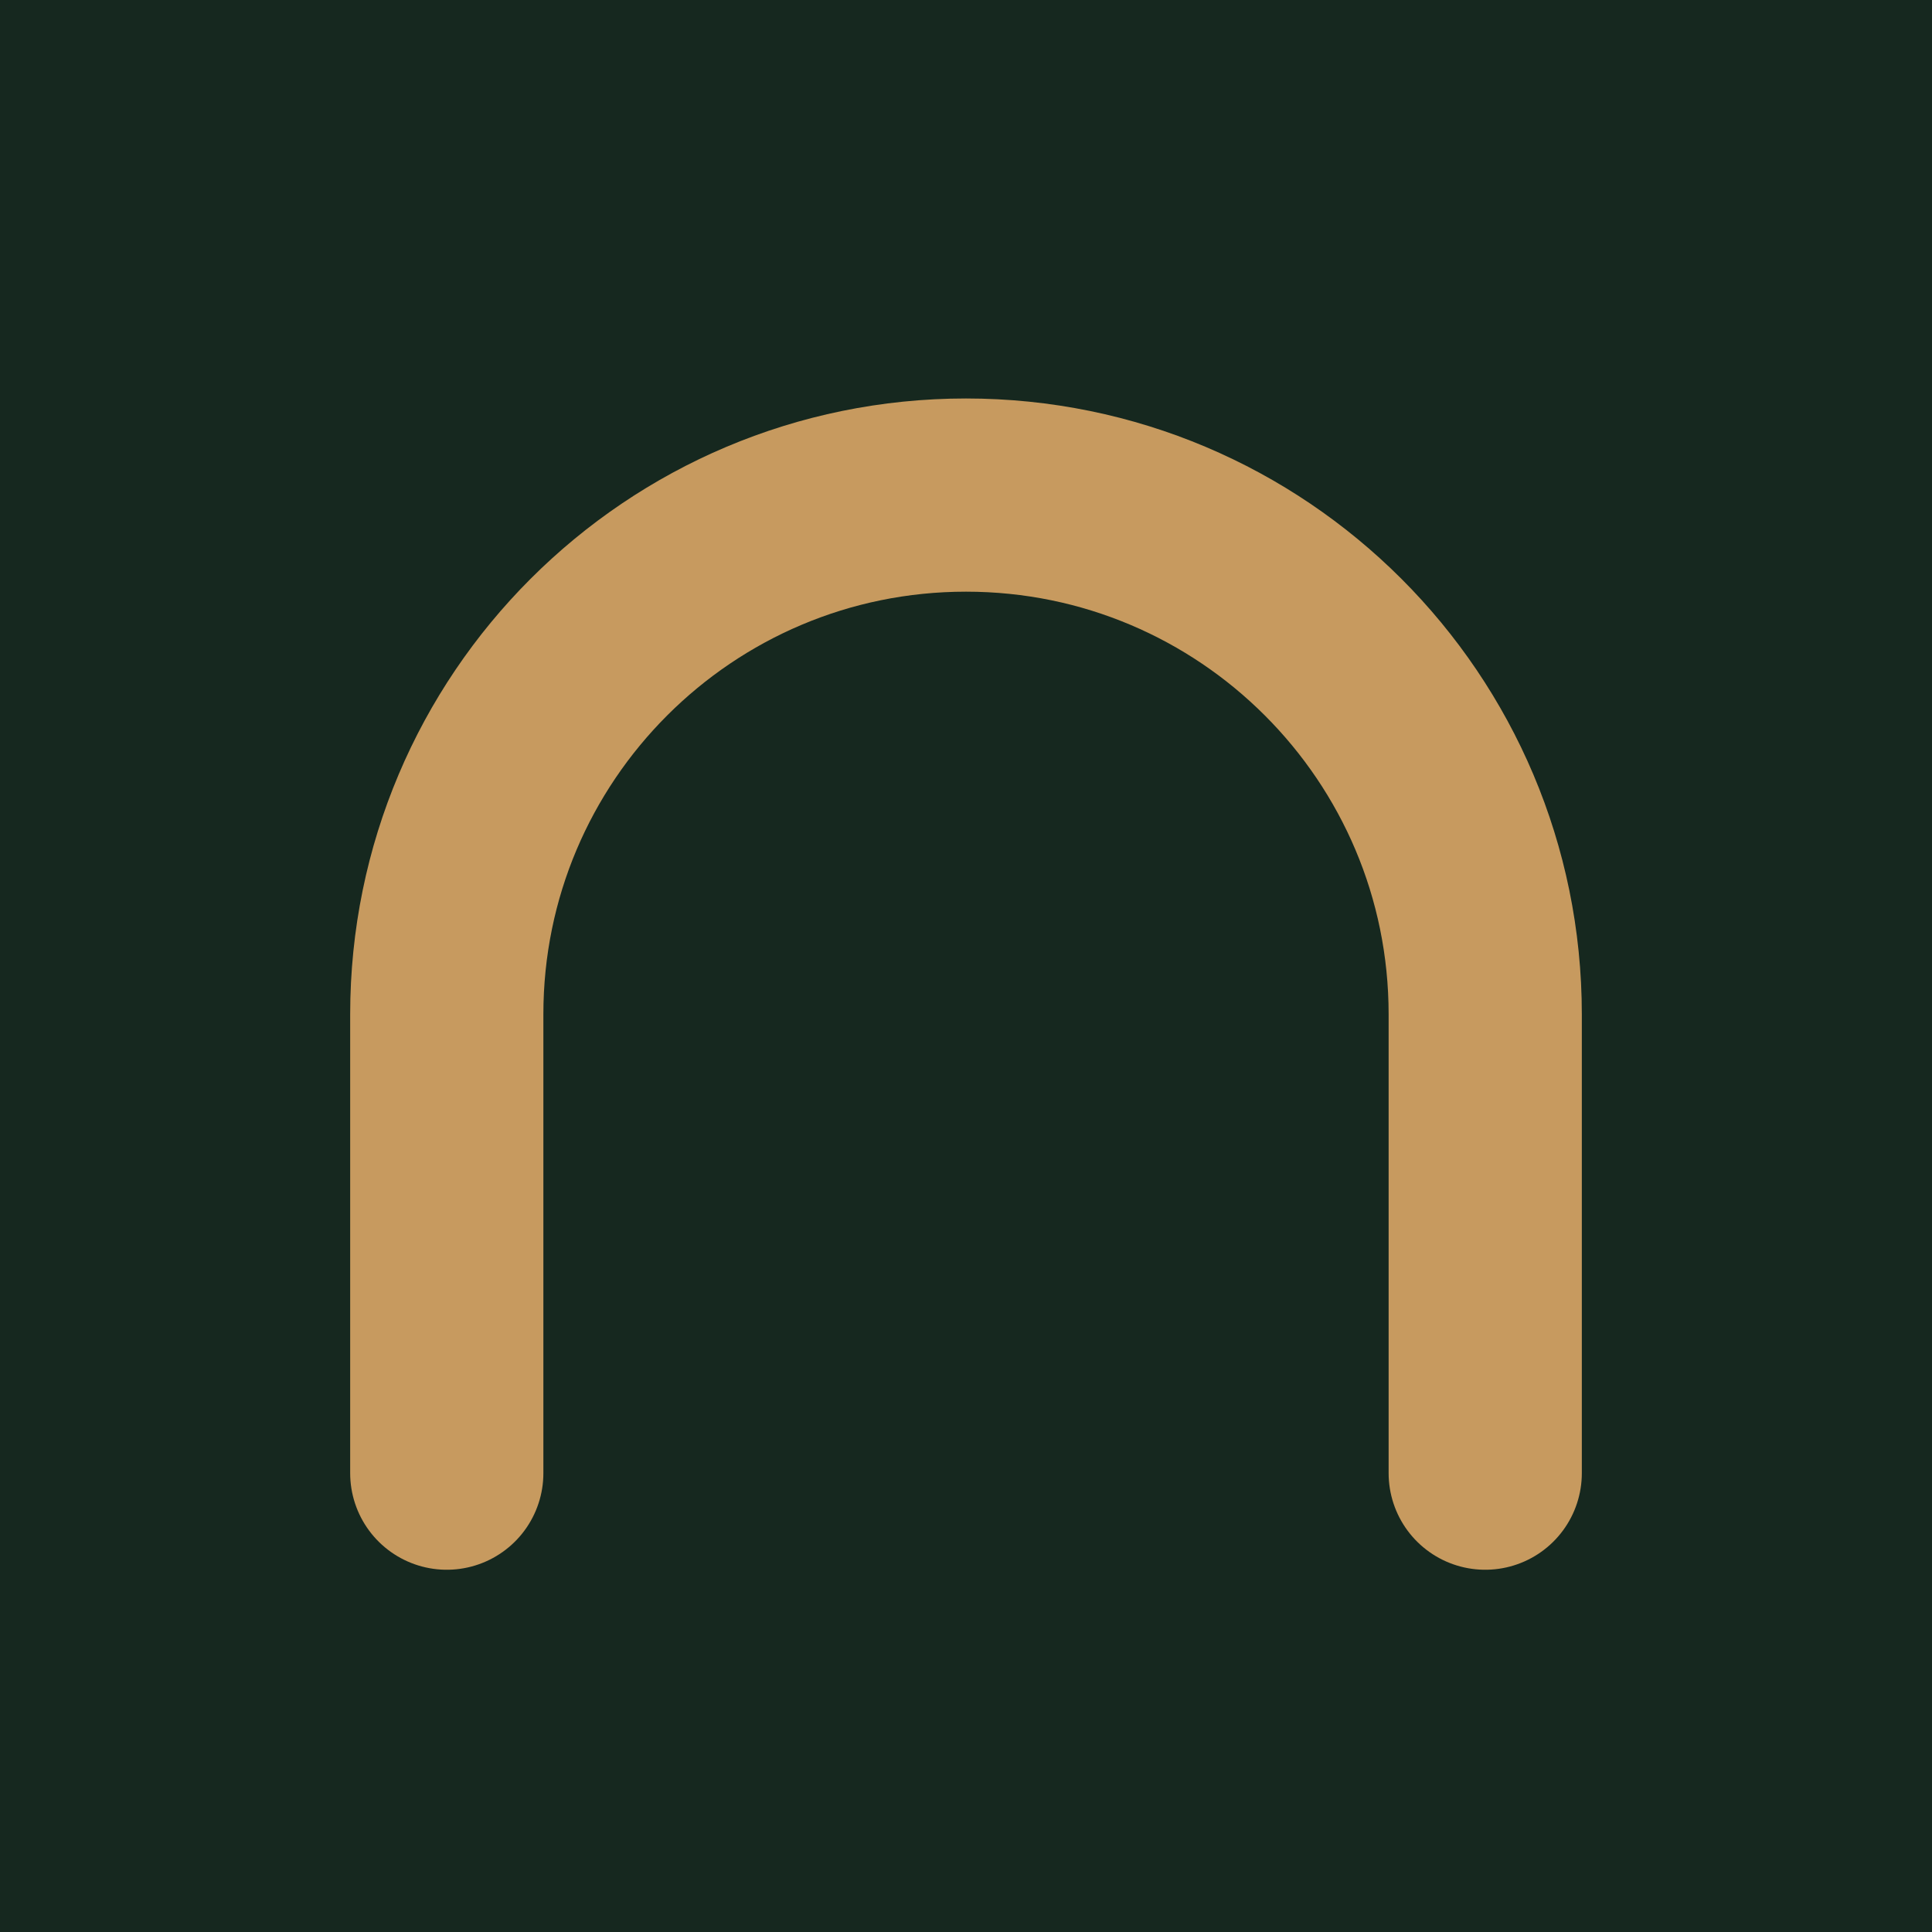
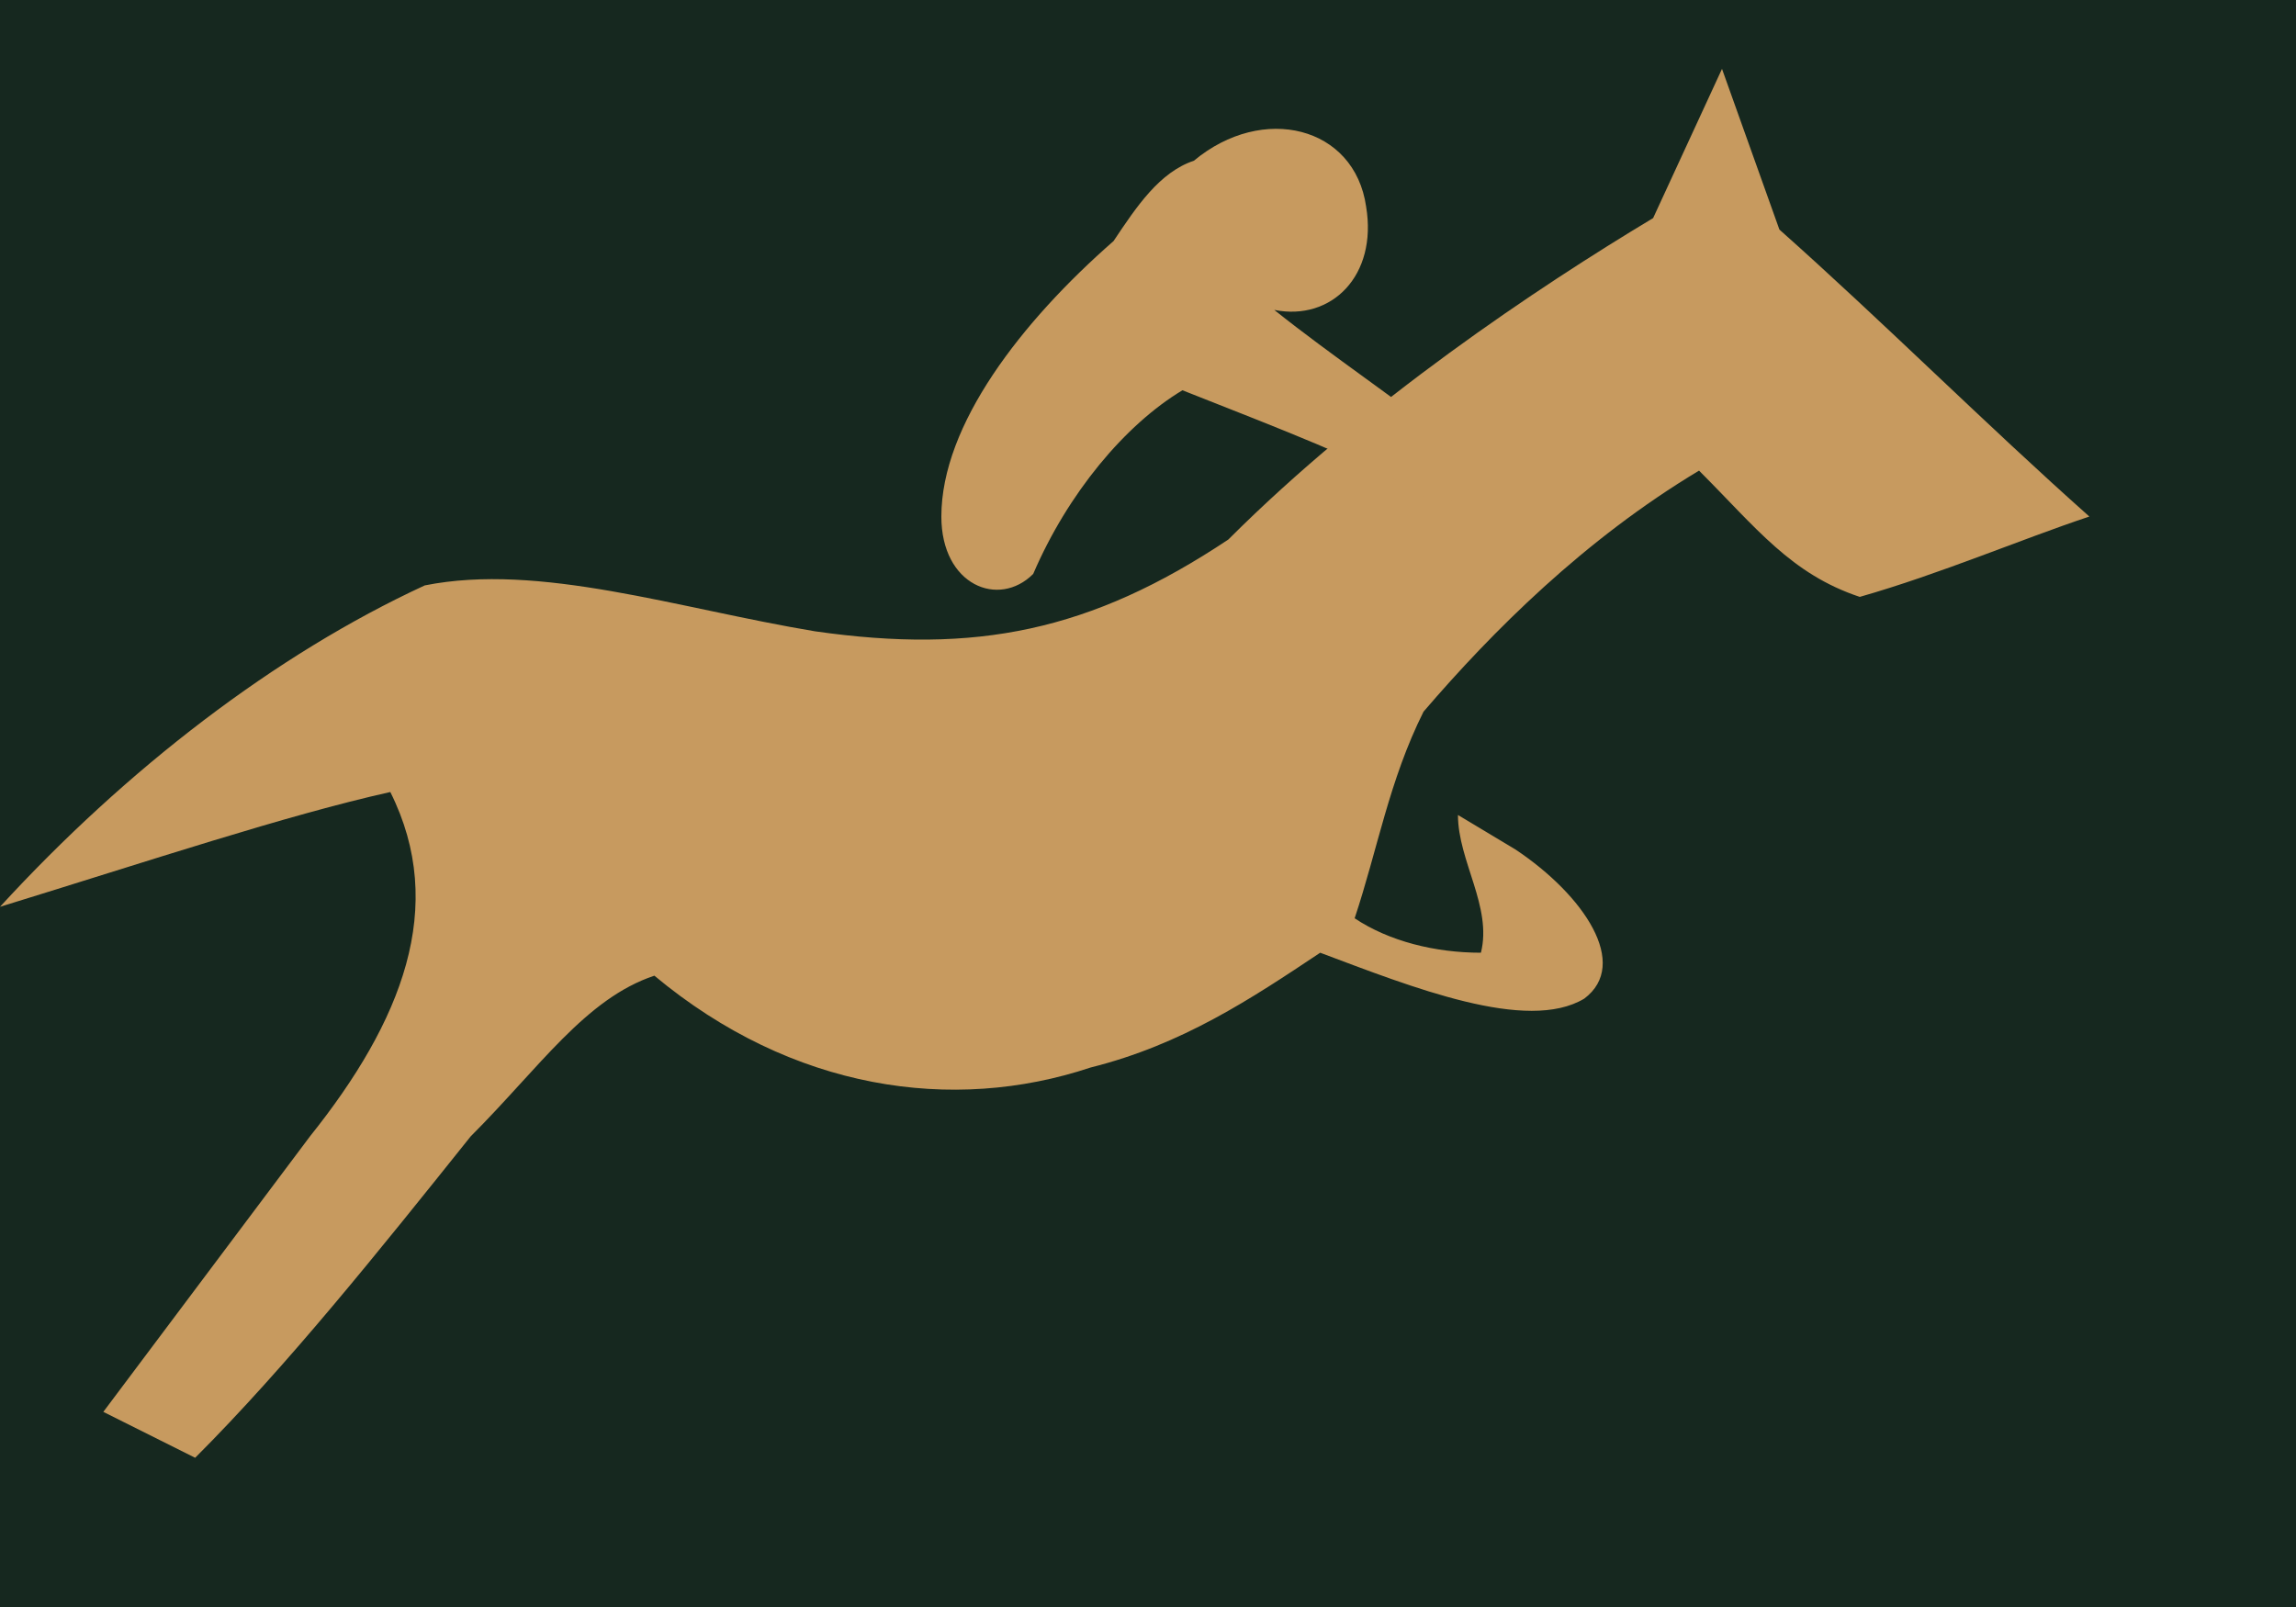
- <svg xmlns="http://www.w3.org/2000/svg" viewBox="0 0 32 32">
-   <rect width="32" height="32" fill="#16281f" />
-   <path d="M7.4 24.4V16.8a8.6 8.6 0 0 1 17.2 0v7.6" fill="none" stroke="#c79a5f" stroke-width="3.2" stroke-linecap="round" />
+ <svg xmlns="http://www.w3.org/2000/svg" viewBox="0 0 200 140">
+   <rect width="200" height="140" fill="#16281f" />
+   <g fill="#c79a5f">
+     <path d="M182 45 C173 37 164 28 155 20 L150 6 L144 19              C134 25 119 35 107 47              C95 55 85 57 71 55 C59 53 47 49 37 51              C24 57 11 67 0 79 C13 75 25 71 34 69              C39 79 35 89 27 99 C21 107 15 115 9 123 L17 127              C25 119 33 109 41 99 C47 93 51 87 57 85              C69 95 83 97 95 93 C103 91 109 87 115 83              C123 86 133 90 138 87 C142 84 138 78 132 74 L127 71              C127 75 130 79 129 83 C125 83 121 82 118 80              C120 74 121 68 124 62 C130 55 138 47 148 41              C153 46 156 50 162 52 C169 50 176 47 182 45 Z" />
+     <path d="M104 14 C110 9 118 11 119 18 C120 24 116 28 111 27              C116 31 122 35 127 39 C130 42 127 46 122 42              C116 39 108 36 103 34 C98 37 93 43 90 50              C87 53 82 51 82 45 C82 37 89 28 97 21              C99 18 101 15 104 14 Z" />
+   </g>
</svg>
